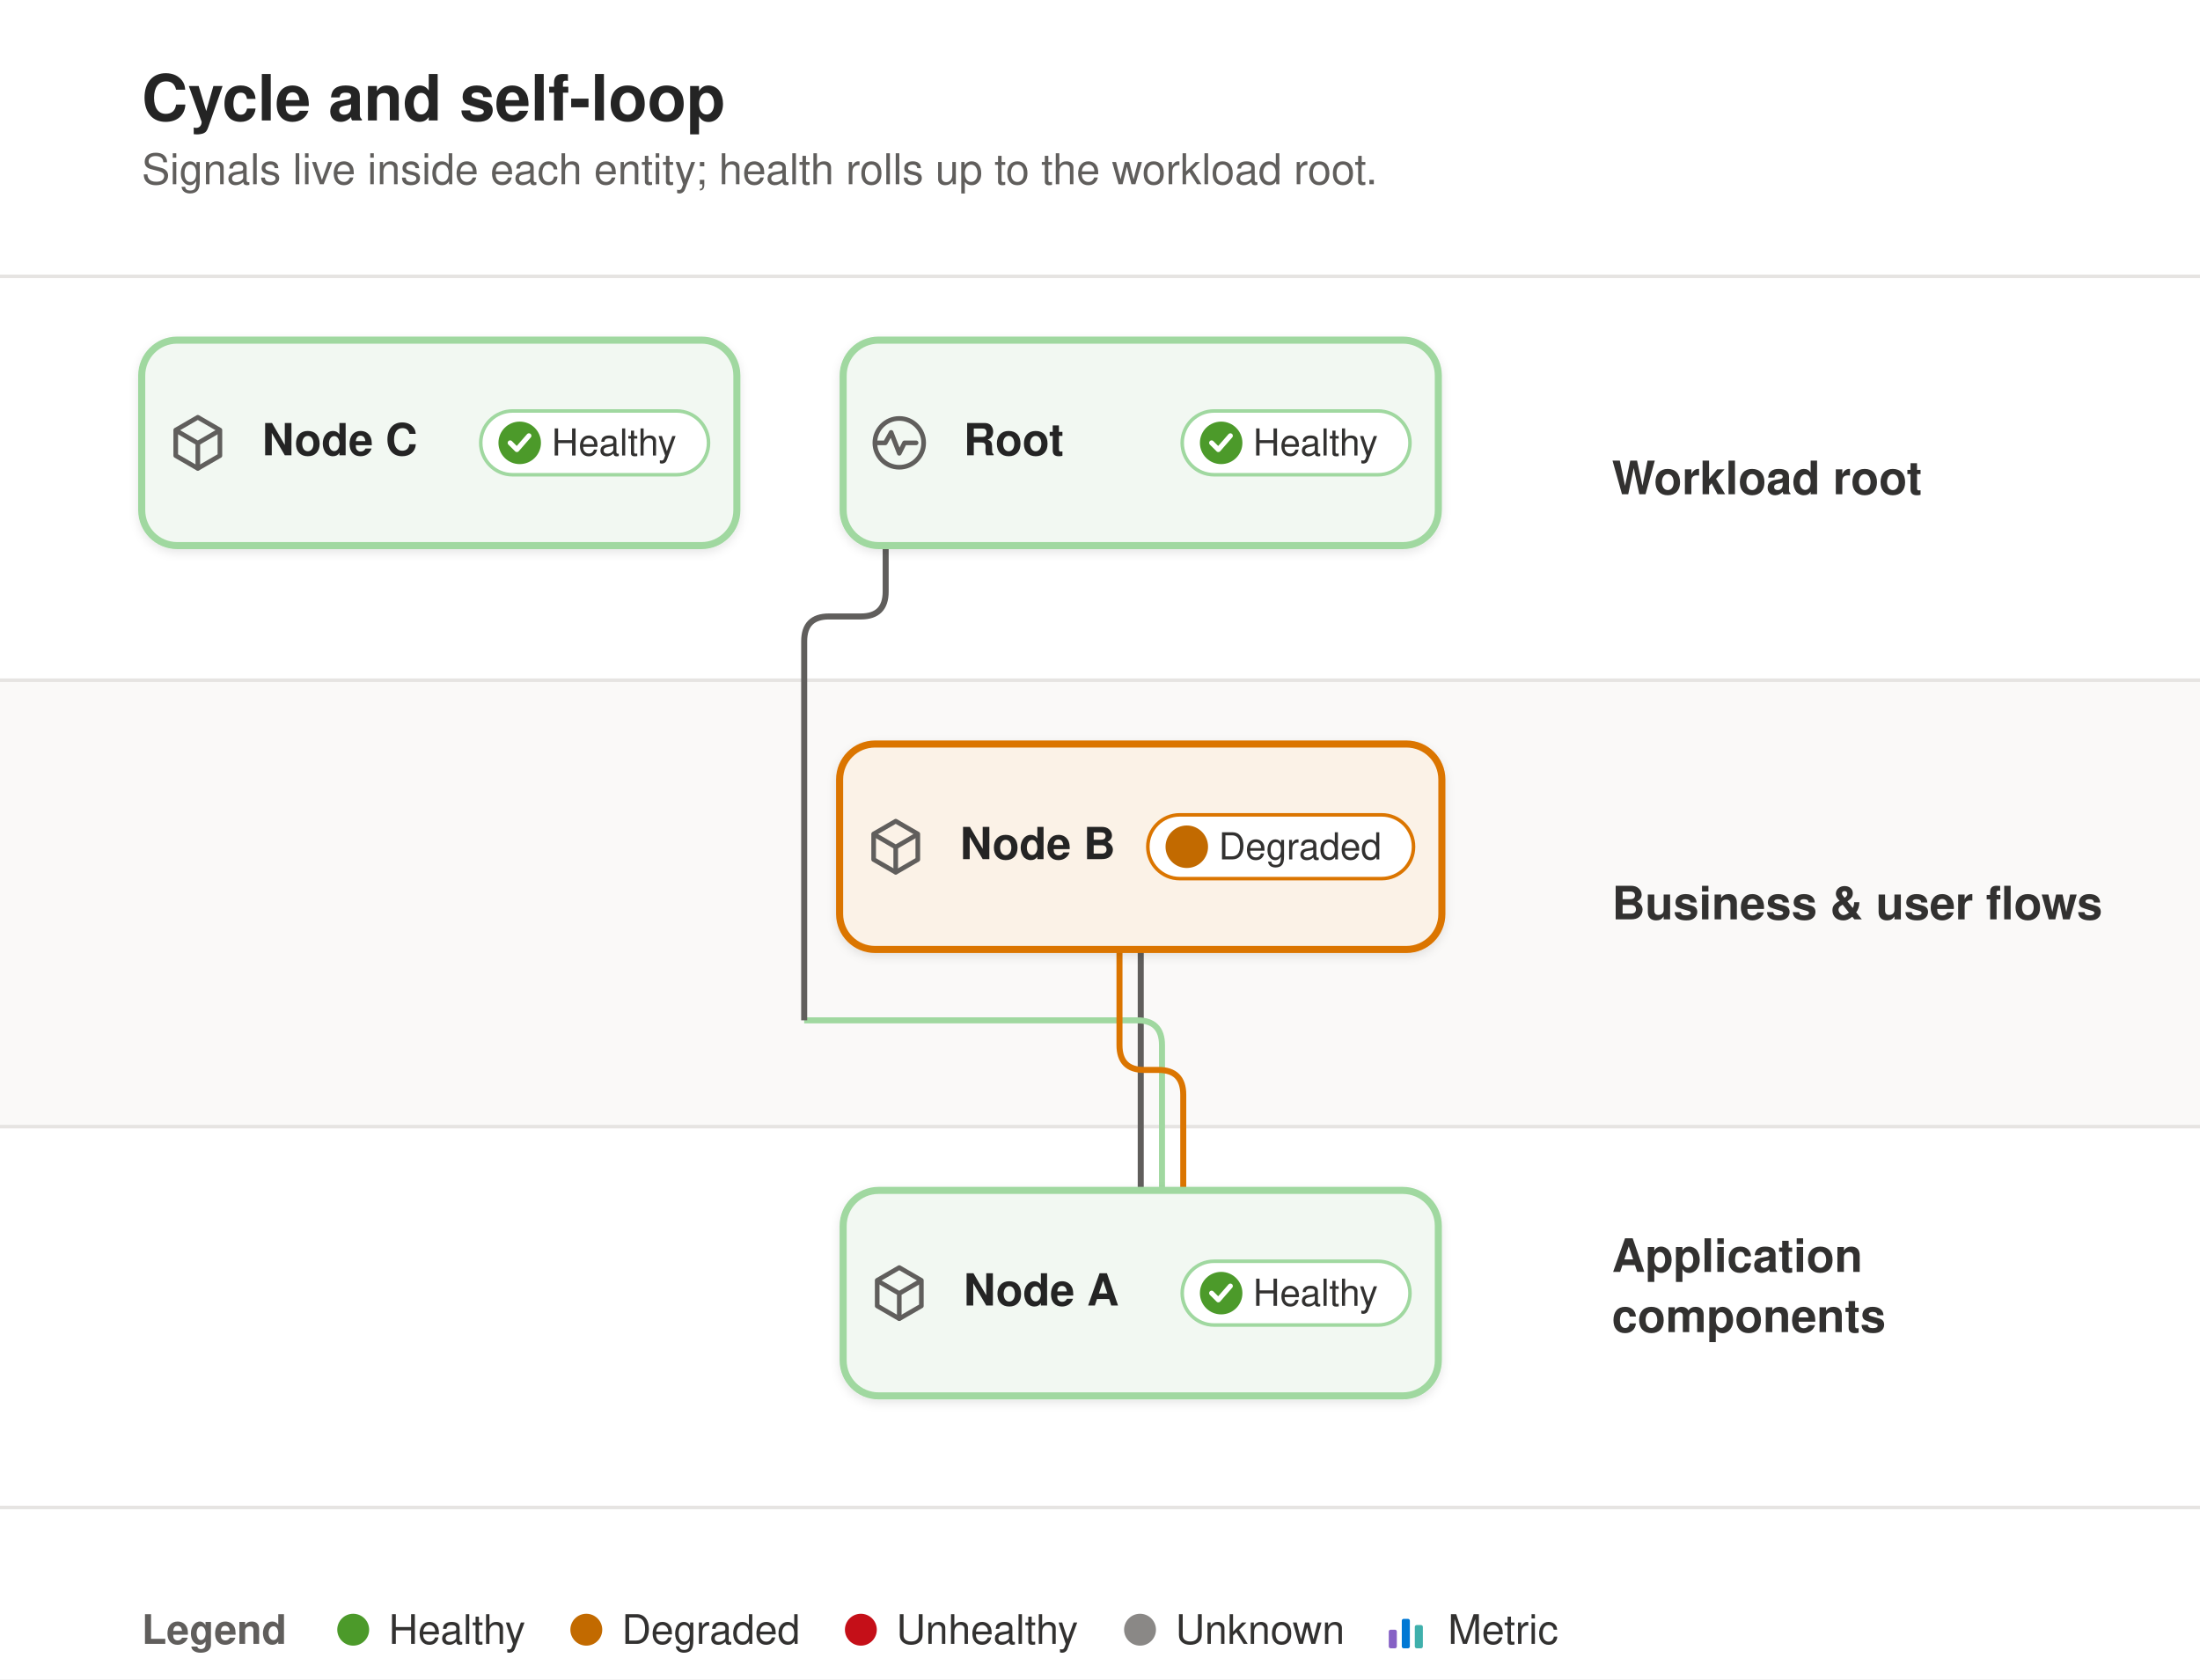
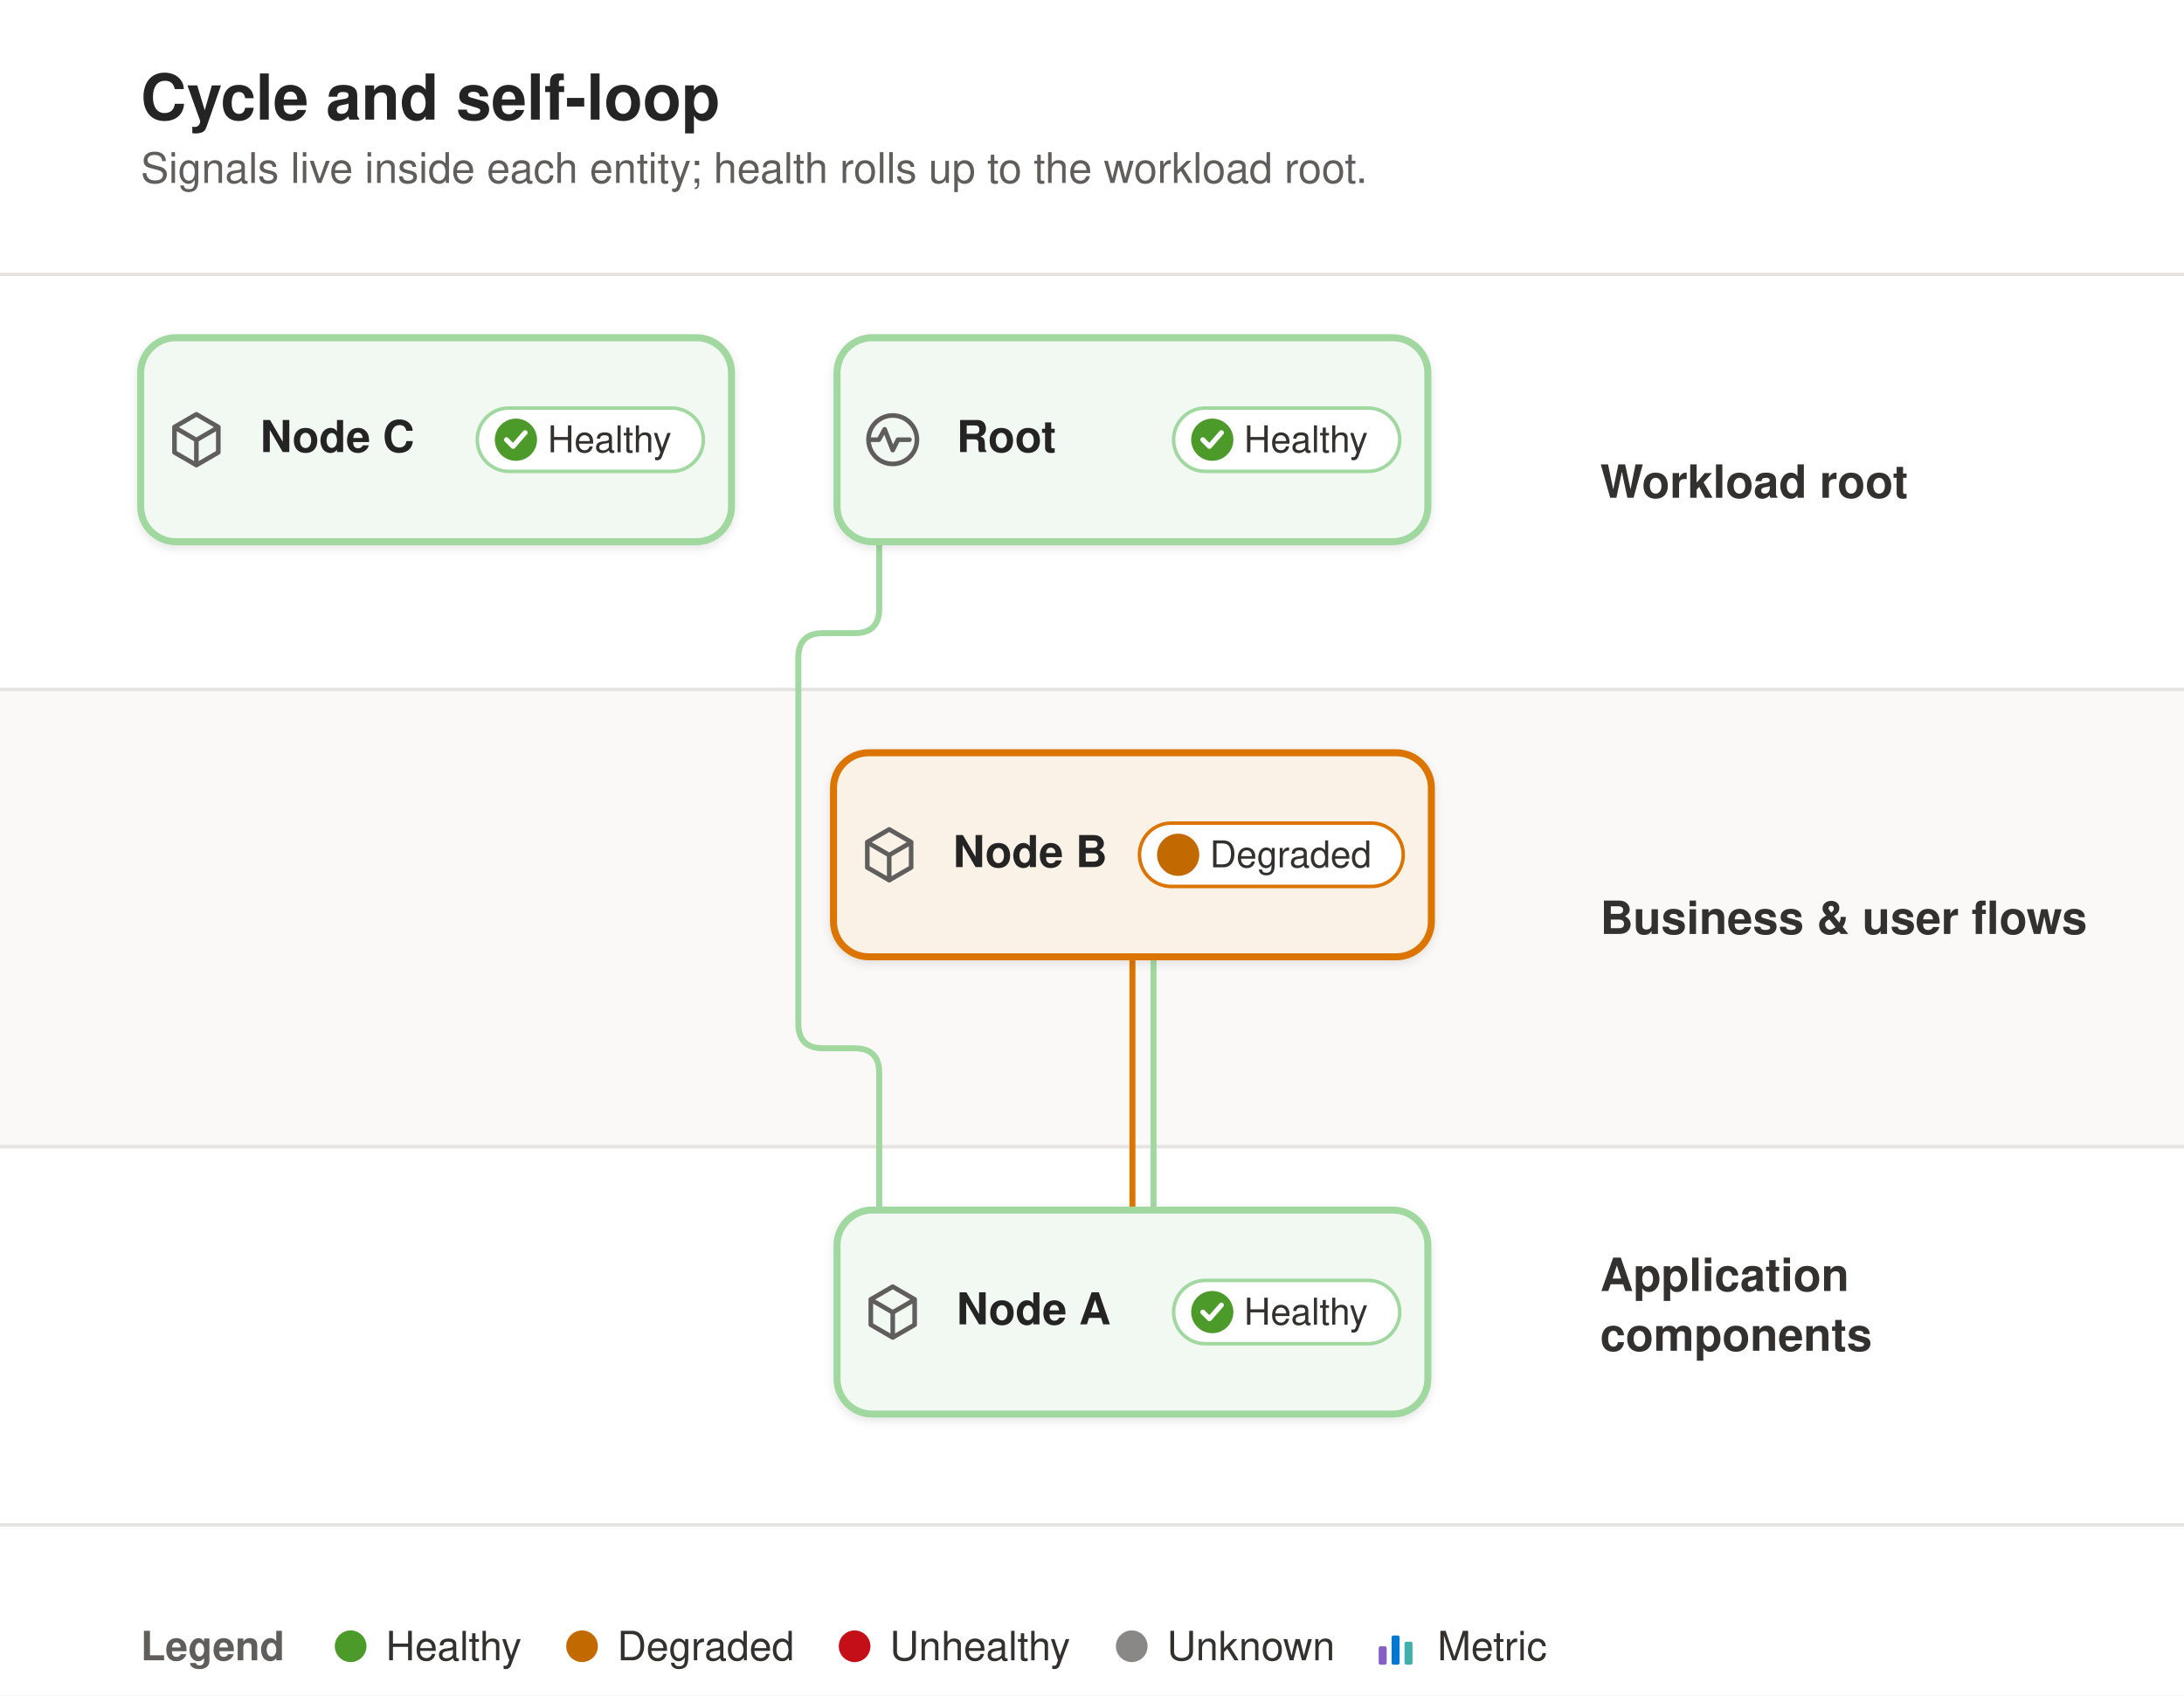
- <svg xmlns="http://www.w3.org/2000/svg" width="621" height="474" viewBox="0 0 621 474" font-family="Segoe UI, -apple-system, BlinkMacSystemFont, Helvetica, Arial, sans-serif">
+ <svg xmlns="http://www.w3.org/2000/svg" width="621" height="482" viewBox="0 0 621 482" font-family="Segoe UI, -apple-system, BlinkMacSystemFont, Helvetica, Arial, sans-serif">
  <defs>
    <filter id="cs" x="-20%" y="-20%" width="140%" height="140%">
      <feDropShadow dx="0" dy="1" stdDeviation="1.3" flood-color="#000" flood-opacity="0.1" />
    </filter>
  </defs>
-   <rect width="621" height="474" fill="#ffffff" />
-   <rect x="0" y="78.0" width="621" height="114.0" fill="#ffffff" />
+   <rect width="621" height="482" fill="#ffffff" />
+   <rect x="0" y="78.0" width="621" height="118.0" fill="#ffffff" />
  <line x1="0" y1="78.0" x2="621" y2="78.0" stroke="#e6e4e2" />
-   <text x="455.0" y="139.5" font-size="13" font-weight="700" fill="#323130">Workload root</text>
-   <rect x="0" y="192.0" width="621" height="126.0" fill="#faf9f8" />
-   <line x1="0" y1="192.0" x2="621" y2="192.0" stroke="#e6e4e2" />
-   <text x="455.0" y="259.5" font-size="13" font-weight="700" fill="#323130">Business &amp; user flows</text>
-   <rect x="0" y="318.0" width="621" height="90.0" fill="#ffffff" />
-   <line x1="0" y1="318.0" x2="621" y2="318.0" stroke="#e6e4e2" />
-   <text x="455.0" y="359.0" font-size="13" font-weight="700" fill="#323130">Application</text>
-   <text x="455.0" y="376.0" font-size="13" font-weight="700" fill="#323130">components</text>
-   <line x1="0" y1="425.5" x2="621" y2="425.5" stroke="#e6e4e2" />
+   <text x="455.0" y="141.5" font-size="13" font-weight="700" fill="#323130">Workload root</text>
+   <rect x="0" y="196.0" width="621" height="130.0" fill="#faf9f8" />
+   <line x1="0" y1="196.0" x2="621" y2="196.0" stroke="#e6e4e2" />
+   <text x="455.0" y="265.5" font-size="13" font-weight="700" fill="#323130">Business &amp; user flows</text>
+   <rect x="0" y="326.0" width="621" height="90.0" fill="#ffffff" />
+   <line x1="0" y1="326.0" x2="621" y2="326.0" stroke="#e6e4e2" />
+   <text x="455.0" y="367.0" font-size="13" font-weight="700" fill="#323130">Application</text>
+   <text x="455.0" y="384.0" font-size="13" font-weight="700" fill="#323130">components</text>
+   <line x1="0" y1="433.5" x2="621" y2="433.5" stroke="#e6e4e2" />
  <text x="40" y="34" font-size="18" font-weight="700" fill="#242424">Cycle and self-loop</text>
  <text x="40" y="52" font-size="12" fill="#605e5c">Signals live inside each entity; health rolls up to the workload root.</text>
-   <text x="40.0" y="464.0" font-size="11.5" font-weight="600" fill="#605e5c">Legend</text>
-   <circle cx="99.7" cy="460.0" r="4.5" fill="#4c9a2a" />
-   <text x="109.7" y="464.0" font-size="11.5" fill="#323130">Healthy</text>
-   <circle cx="165.5" cy="460.0" r="4.5" fill="#c26a00" />
-   <text x="175.5" y="464.0" font-size="11.5" fill="#323130">Degraded</text>
-   <circle cx="243.0" cy="460.0" r="4.5" fill="#c50f18" />
-   <text x="253.0" y="464.0" font-size="11.5" fill="#323130">Unhealthy</text>
-   <circle cx="321.8" cy="460.0" r="4.5" fill="#8a8886" />
-   <text x="331.8" y="464.0" font-size="11.5" fill="#323130">Unknown</text>
-   <g transform="translate(390.7,453.0) scale(0.875)">
+   <text x="40.0" y="472.0" font-size="11.5" font-weight="600" fill="#605e5c">Legend</text>
+   <circle cx="99.7" cy="468.0" r="4.5" fill="#4c9a2a" />
+   <text x="109.7" y="472.0" font-size="11.5" fill="#323130">Healthy</text>
+   <circle cx="165.5" cy="468.0" r="4.5" fill="#c26a00" />
+   <text x="175.5" y="472.0" font-size="11.5" fill="#323130">Degraded</text>
+   <circle cx="243.0" cy="468.0" r="4.5" fill="#c50f18" />
+   <text x="253.0" y="472.0" font-size="11.5" fill="#323130">Unhealthy</text>
+   <circle cx="321.8" cy="468.0" r="4.5" fill="#8a8886" />
+   <text x="331.8" y="472.0" font-size="11.5" fill="#323130">Unknown</text>
+   <g transform="translate(390.7,461.0) scale(0.875)">
    <rect x="1.5" y="8" width="2.6" height="6" rx="0.6" fill="#8661c5" />
    <rect x="5.7" y="4.5" width="2.6" height="9.5" rx="0.6" fill="#0078D4" />
    <rect x="9.9" y="6.5" width="2.6" height="7.5" rx="0.6" fill="#3fb0ac" />
  </g>
-   <text x="408.7" y="464.0" font-size="11.5" fill="#323130">Metric</text>
+   <text x="408.7" y="472.0" font-size="11.5" fill="#323130">Metric</text>
  <g transform="translate(40.0,0)">
    <g fill="none" stroke-linecap="butt" stroke-linejoin="round">
-       <path d="M282.0 336.0 L282.0 268.0" stroke="#605e5c" stroke-width="1.7" />
-       <path d="M288.0 336.0 L288.0 295.0 Q288.0 288.0 281.0 288.0 L187.0 288.0" stroke="#a0d8a0" stroke-width="1.7" />
-       <path d="M187.0 288.0 L187.0 181.0 Q187.0 174.0 194.0 174.0 L203.0 174.0 Q210.0 174.0 210.0 167.0 L210.0 154.0" stroke="#605e5c" stroke-width="1.7" />
-       <path d="M294.0 336.0 L294.0 309.0 Q294.0 302.0 287.0 302.0 L283.0 302.0 Q276.0 302.0 276.0 295.0 L276.0 268.0" stroke="#db7500" stroke-width="1.7" />
+       <path d="M282.0 344.0 L282.0 272.0" stroke="#db7500" stroke-width="1.7" />
+       <path d="M288.0 344.0 L288.0 272.0" stroke="#a0d8a0" stroke-width="1.7" />
+       <path d="M210.0 344.0 L210.0 305.0 Q210.0 298.0 203.0 298.0 L194.0 298.0 Q187.0 298.0 187.0 291.0 L187.0 187.0 Q187.0 180.0 194.0 180.0 L203.0 180.0 Q210.0 180.0 210.0 173.0 L210.0 154.0" stroke="#a0d8a0" stroke-width="1.7" />
    </g>
    <g filter="url(#cs)">
-       <rect x="198.0" y="336.0" width="168" height="58" rx="10" fill="#f2f8f2" stroke="#a0d8a0" stroke-width="2" />
+       <rect x="198.0" y="344.0" width="168" height="58" rx="10" fill="#f2f8f2" stroke="#a0d8a0" stroke-width="2" />
    </g>
-     <g transform="translate(204.0,355.16) scale(0.82)">
+     <g transform="translate(204.0,363.16) scale(0.82)">
      <path d="M12 3.2l7.6 4.4v8.8L12 20.8l-7.6-4.4V7.6z" fill="none" stroke="#605e5c" stroke-width="1.6" stroke-linecap="round" stroke-linejoin="round" />
      <path d="M4.6 7.8l7.4 4.3 7.4-4.3M12 12.1v8.6" fill="none" stroke="#605e5c" stroke-width="1.6" stroke-linecap="round" stroke-linejoin="round" />
    </g>
-     <text x="232.0" y="368.5" font-size="12.5" font-weight="600" fill="#242424">Node A</text>
-     <rect x="293.7" y="356.00" width="64.3" height="18" rx="9" fill="#ffffff" stroke="#a0d8a0" stroke-width="1" />
-     <circle cx="304.7" cy="365.0" r="6" fill="#4c9a2a" />
-     <path d="M302.0 365.0 l1.9 1.9 l3.4 -3.9" fill="none" stroke="#ffffff" stroke-width="1.4" stroke-linecap="round" stroke-linejoin="round" />
-     <text x="313.7" y="368.57" font-size="10.5" fill="#323130">Healthy</text>
+     <text x="232.0" y="376.5" font-size="12.5" font-weight="600" fill="#242424">Node A</text>
+     <rect x="293.7" y="364.00" width="64.3" height="18" rx="9" fill="#ffffff" stroke="#a0d8a0" stroke-width="1" />
+     <circle cx="304.7" cy="373.0" r="6" fill="#4c9a2a" />
+     <path d="M302.0 373.0 l1.9 1.9 l3.4 -3.9" fill="none" stroke="#ffffff" stroke-width="1.4" stroke-linecap="round" stroke-linejoin="round" />
+     <text x="313.7" y="376.57" font-size="10.5" fill="#323130">Healthy</text>
    <g filter="url(#cs)">
-       <rect x="197.0" y="210.0" width="170" height="58" rx="10" fill="#fbf2e7" stroke="#db7500" stroke-width="2" />
+       <rect x="197.0" y="214.0" width="170" height="58" rx="10" fill="#fbf2e7" stroke="#db7500" stroke-width="2" />
    </g>
-     <g transform="translate(203.0,229.16) scale(0.82)">
+     <g transform="translate(203.0,233.16) scale(0.82)">
      <path d="M12 3.2l7.6 4.4v8.8L12 20.8l-7.6-4.4V7.6z" fill="none" stroke="#605e5c" stroke-width="1.6" stroke-linecap="round" stroke-linejoin="round" />
      <path d="M4.6 7.8l7.4 4.3 7.4-4.3M12 12.1v8.6" fill="none" stroke="#605e5c" stroke-width="1.6" stroke-linecap="round" stroke-linejoin="round" />
    </g>
-     <text x="231.0" y="242.5" font-size="12.5" font-weight="600" fill="#242424">Node B</text>
-     <rect x="284.0" y="230.00" width="75.0" height="18" rx="9" fill="#ffffff" stroke="#db7500" stroke-width="1" />
-     <circle cx="295.0" cy="239.0" r="6" fill="#c26a00" />
-     <text x="304.0" y="242.57" font-size="10.5" fill="#323130">Degraded</text>
+     <text x="231.0" y="246.5" font-size="12.5" font-weight="600" fill="#242424">Node B</text>
+     <rect x="284.0" y="234.00" width="75.0" height="18" rx="9" fill="#ffffff" stroke="#db7500" stroke-width="1" />
+     <circle cx="295.0" cy="243.0" r="6" fill="#c26a00" />
+     <text x="304.0" y="246.57" font-size="10.5" fill="#323130">Degraded</text>
    <g filter="url(#cs)">
      <rect x="0.0" y="96.0" width="168" height="58" rx="10" fill="#f2f8f2" stroke="#a0d8a0" stroke-width="2" />
    </g>
    <g transform="translate(6.0,115.16) scale(0.82)">
      <path d="M12 3.2l7.6 4.4v8.8L12 20.8l-7.6-4.4V7.6z" fill="none" stroke="#605e5c" stroke-width="1.6" stroke-linecap="round" stroke-linejoin="round" />
      <path d="M4.6 7.8l7.4 4.3 7.4-4.3M12 12.1v8.6" fill="none" stroke="#605e5c" stroke-width="1.6" stroke-linecap="round" stroke-linejoin="round" />
    </g>
    <text x="34.0" y="128.5" font-size="12.5" font-weight="600" fill="#242424">Node C</text>
    <rect x="95.7" y="116.00" width="64.3" height="18" rx="9" fill="#ffffff" stroke="#a0d8a0" stroke-width="1" />
    <circle cx="106.7" cy="125.0" r="6" fill="#4c9a2a" />
    <path d="M104.0 125.0 l1.9 1.9 l3.4 -3.9" fill="none" stroke="#ffffff" stroke-width="1.4" stroke-linecap="round" stroke-linejoin="round" />
    <text x="115.7" y="128.57" font-size="10.5" fill="#323130">Healthy</text>
    <g filter="url(#cs)">
      <rect x="198.0" y="96.0" width="168" height="58" rx="10" fill="#f2f8f2" stroke="#a0d8a0" stroke-width="2" />
    </g>
    <g transform="translate(204.0,115.16) scale(0.82)">
      <circle cx="12" cy="12" r="8.4" fill="none" stroke="#605e5c" stroke-width="1.6" stroke-linecap="round" stroke-linejoin="round" />
      <path d="M4.2 12h3l2-3.6 2.8 7.2 1.8-3.6h4" fill="none" stroke="#605e5c" stroke-width="1.6" stroke-linecap="round" stroke-linejoin="round" />
    </g>
    <text x="232.0" y="128.5" font-size="12.5" font-weight="600" fill="#242424">Root</text>
    <rect x="293.7" y="116.00" width="64.3" height="18" rx="9" fill="#ffffff" stroke="#a0d8a0" stroke-width="1" />
    <circle cx="304.7" cy="125.0" r="6" fill="#4c9a2a" />
    <path d="M302.0 125.0 l1.9 1.9 l3.4 -3.9" fill="none" stroke="#ffffff" stroke-width="1.4" stroke-linecap="round" stroke-linejoin="round" />
    <text x="313.7" y="128.57" font-size="10.5" fill="#323130">Healthy</text>
  </g>
</svg>
